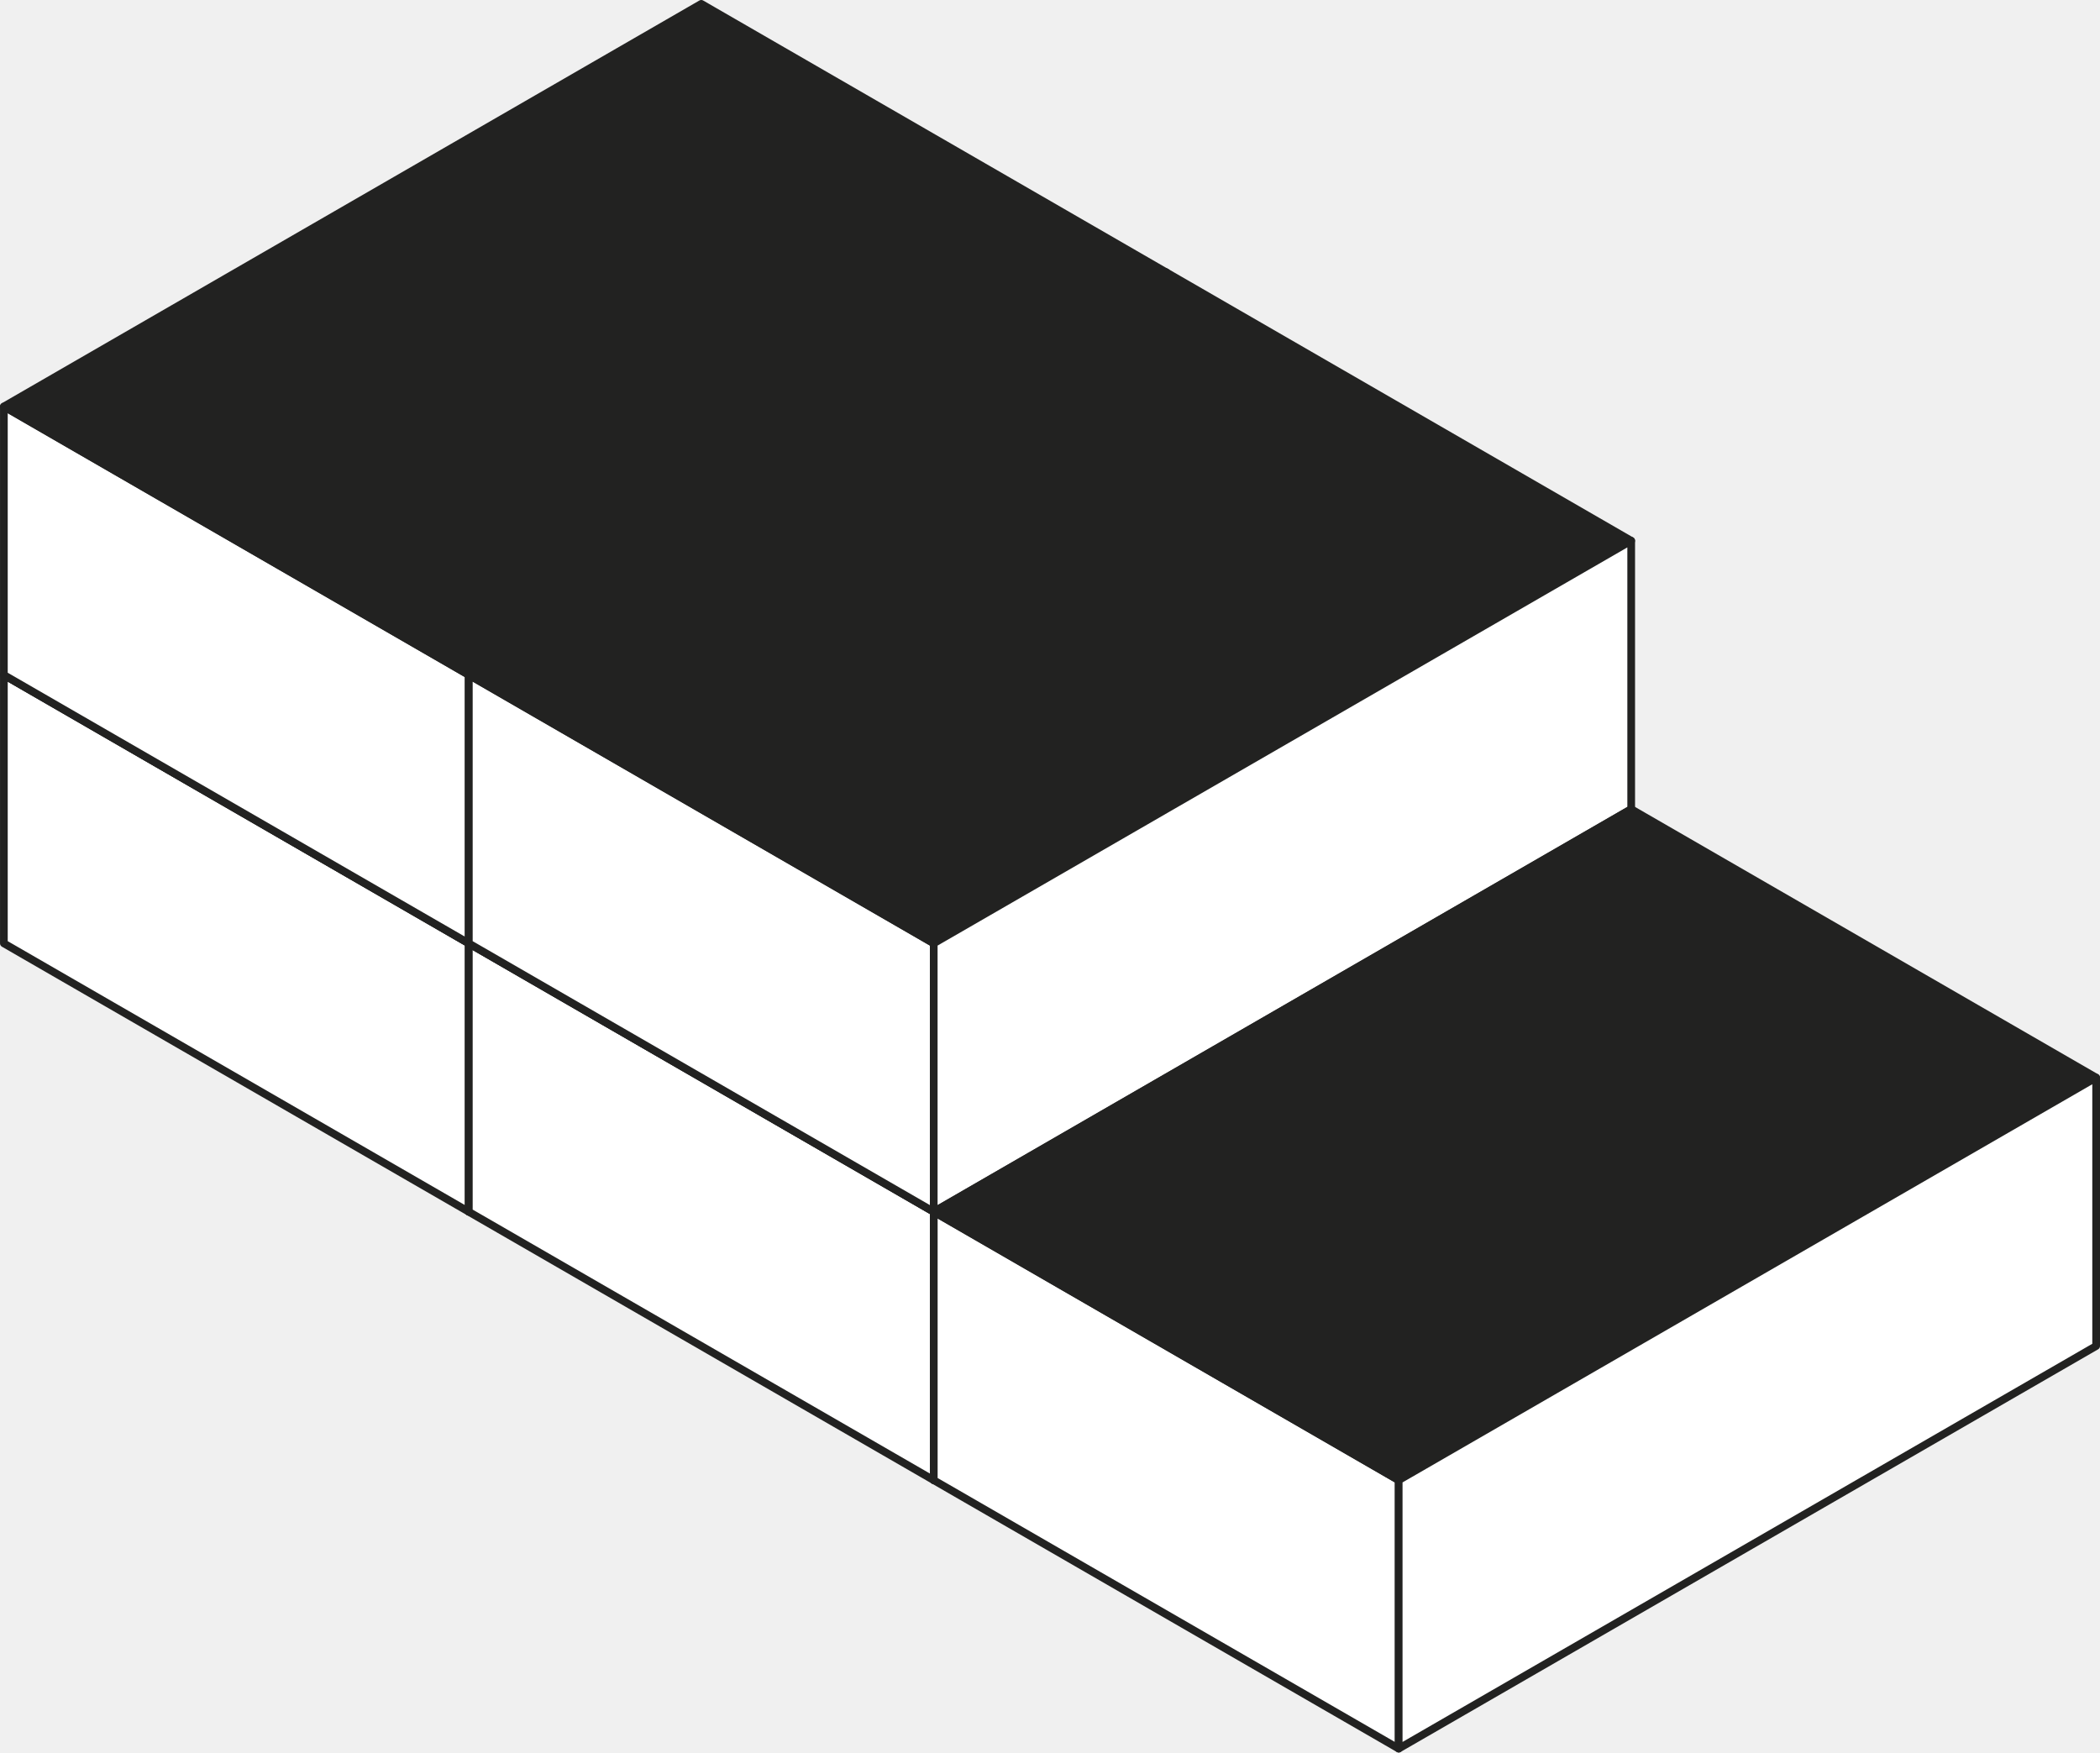
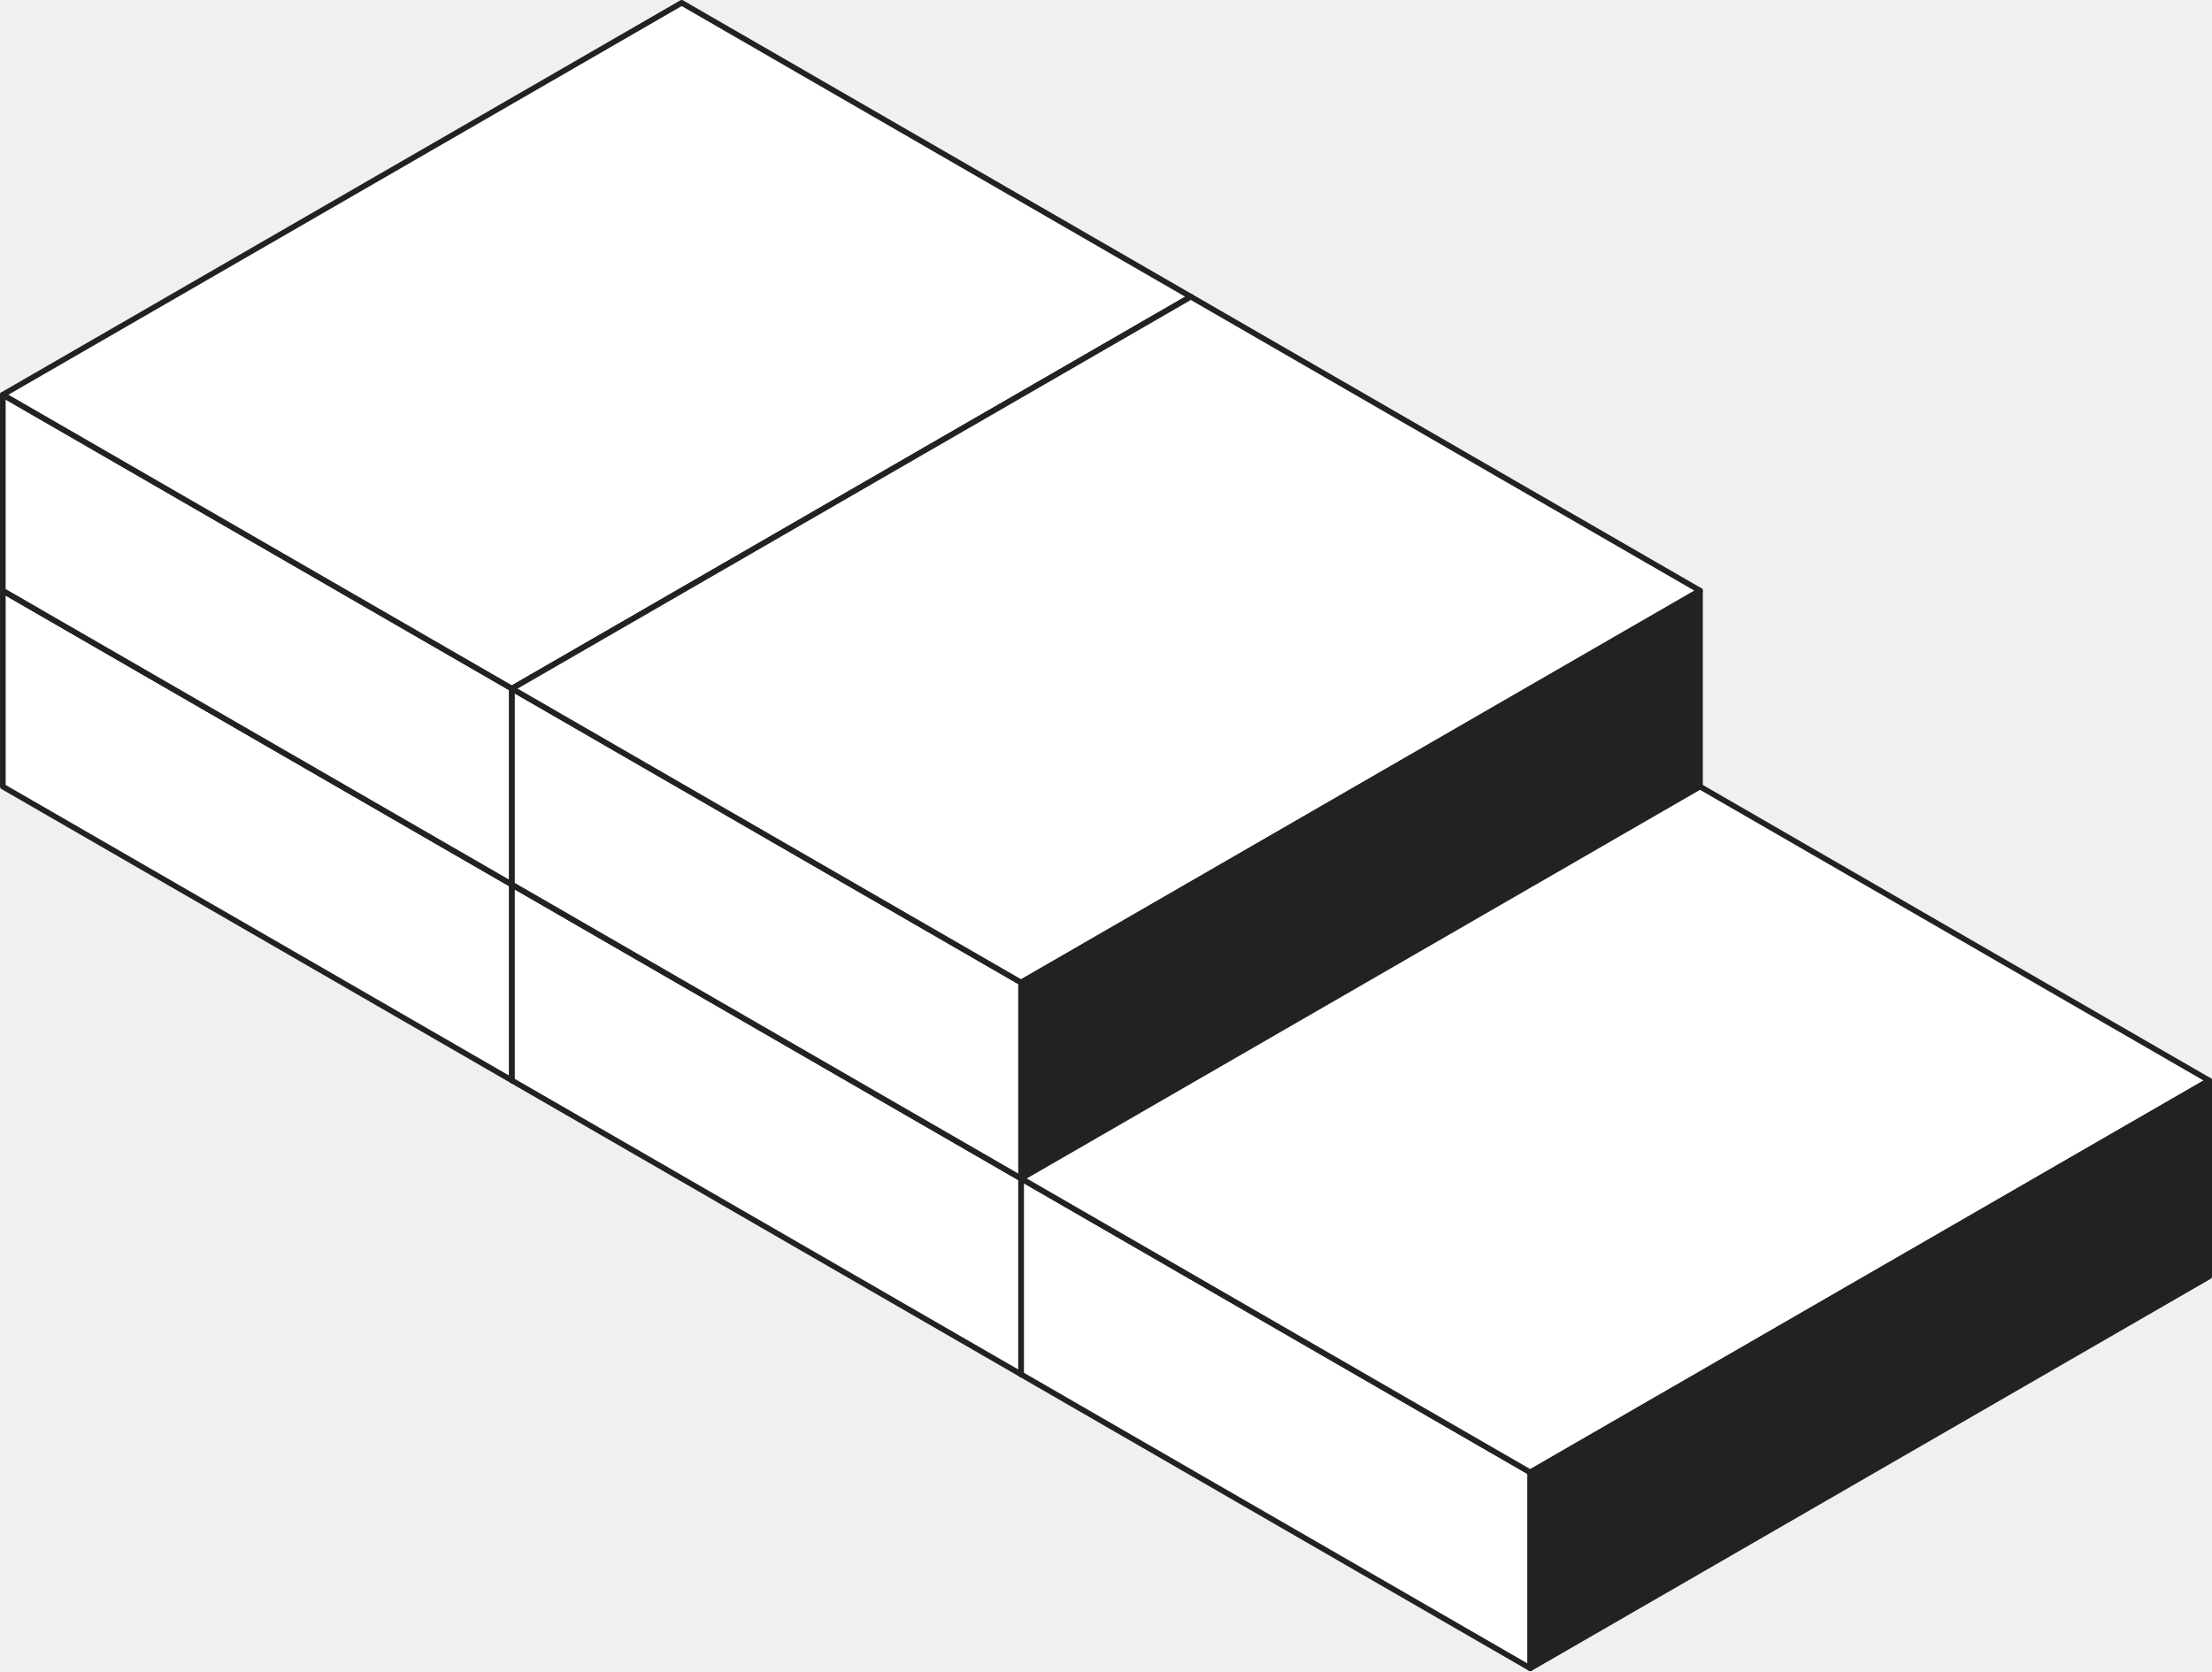
- <svg xmlns="http://www.w3.org/2000/svg" version="1.1" x="0px" y="0px" width="545.085px" height="454.902px" viewBox="0 0 545.085 454.902" style="enable-background:new 0 0 545.085 454.902;" xml:space="preserve">
+ <svg xmlns="http://www.w3.org/2000/svg" version="1.1" x="0px" y="0px" width="786.463px" height="594.252px" viewBox="0 0 786.463 594.252" style="enable-background:new 0 0 786.463 594.252;" xml:space="preserve">
  <g id="Boxes">
-     <g id="Boxes_1_">
-       <g>
-         <polygon style="fill:#FFFFFF;stroke:#222221;stroke-width:2;stroke-linecap:round;stroke-linejoin:round;stroke-miterlimit:10;" points="     121.689,314.549 1.005,244.877 1.005,175.2 121.689,244.871    " />
-         <polygon style="fill:#222221;stroke:#222221;stroke-width:2;stroke-linecap:round;stroke-linejoin:round;stroke-miterlimit:10;" points="     121.684,244.877 302.71,140.361 182.027,70.678 1,175.2    " />
-         <polygon style="fill:#FFFFFF;stroke:#222221;stroke-width:2;stroke-linecap:round;stroke-linejoin:round;stroke-miterlimit:10;" points="     121.678,314.547 121.678,244.87 302.716,140.36 302.716,210.038    " />
+     <g id="Boxes_6_">
+       <g id="Boxes_1_">
+         <g>
+           <polygon style="fill:#FFFFFF;stroke:#222221;stroke-width:2;stroke-linecap:round;stroke-linejoin:round;stroke-miterlimit:10;" points="      182.038,384.217 1.008,279.71 1.008,210.033 182.038,314.539     " />
+           <polygon style="fill:#FFFFFF;stroke:#222221;stroke-width:2;stroke-linecap:round;stroke-linejoin:round;stroke-miterlimit:10;" points="      182.033,314.545 423.404,175.193 242.375,70.675 1.003,210.033     " />
+           <polygon style="fill:#FFFFFF;stroke:#222221;stroke-width:2;stroke-linecap:round;stroke-linejoin:round;stroke-miterlimit:10;" points="      182.027,384.215 182.027,314.538 423.41,175.192 423.41,244.87     " />
+         </g>
      </g>
-       <g>
-         <polygon style="fill:#FFFFFF;stroke:#222221;stroke-width:2;stroke-linecap:round;stroke-linejoin:round;stroke-miterlimit:10;" points="     121.689,244.871 1.005,175.199 1.005,105.522 121.689,175.193    " />
-         <polygon style="fill:#222221;stroke:#222221;stroke-width:2;stroke-linecap:round;stroke-linejoin:round;stroke-miterlimit:10;" points="     121.684,175.199 302.71,70.684 182.027,1 1,105.522    " />
-         <polygon style="fill:#FFFFFF;stroke:#222221;stroke-width:2;stroke-linecap:round;stroke-linejoin:round;stroke-miterlimit:10;" points="     121.678,244.869 121.678,175.192 302.716,70.683 302.716,140.36    " />
+       <g id="Boxes_4_">
+         <g>
+           <polygon style="fill:#FFFFFF;stroke:#222221;stroke-width:2;stroke-linecap:round;stroke-linejoin:round;stroke-miterlimit:10;" points="      182.035,314.542 1.005,210.035 1.005,140.358 182.035,244.864     " />
+           <polygon style="fill:#FFFFFF;stroke:#222221;stroke-width:2;stroke-linecap:round;stroke-linejoin:round;stroke-miterlimit:10;" points="      182.03,244.87 423.4,105.518 242.372,1 1,140.358     " />
+           <polygon style="fill:#FFFFFF;stroke:#222221;stroke-width:2;stroke-linecap:round;stroke-linejoin:round;stroke-miterlimit:10;" points="      182.024,314.54 182.024,244.863 423.406,105.517 423.406,175.195     " />
+         </g>
      </g>
-       <g>
-         <polygon style="fill:#FFFFFF;stroke:#222221;stroke-width:2;stroke-linecap:round;stroke-linejoin:round;stroke-miterlimit:10;" points="     242.374,384.229 121.69,314.557 121.69,244.88 242.374,314.551    " />
-         <polygon style="fill:#222221;stroke:#222221;stroke-width:2;stroke-linecap:round;stroke-linejoin:round;stroke-miterlimit:10;" points="     242.369,314.557 423.394,210.041 302.712,140.357 121.685,244.88    " />
-         <polygon style="fill:#FFFFFF;stroke:#222221;stroke-width:2;stroke-linecap:round;stroke-linejoin:round;stroke-miterlimit:10;" points="     242.363,384.227 242.363,314.55 423.401,210.04 423.401,279.718    " />
+       <g id="Boxes_2_">
+         <g>
+           <polygon style="fill:#FFFFFF;stroke:#222221;stroke-width:2;stroke-linecap:round;stroke-linejoin:round;stroke-miterlimit:10;" points="      363.064,488.734 182.035,384.228 182.035,314.551 363.064,419.057     " />
+           <polygon style="fill:#FFFFFF;stroke:#222221;stroke-width:2;stroke-linecap:round;stroke-linejoin:round;stroke-miterlimit:10;" points="      363.06,419.062 604.43,279.711 423.402,175.192 182.029,314.551     " />
+           <polygon style="fill:#FFFFFF;stroke:#222221;stroke-width:2;stroke-linecap:round;stroke-linejoin:round;stroke-miterlimit:10;" points="      363.054,488.732 363.054,419.056 604.436,279.71 604.436,349.388     " />
+         </g>
      </g>
-       <g>
-         <polygon style="fill:#FFFFFF;stroke:#222221;stroke-width:2;stroke-linecap:round;stroke-linejoin:round;stroke-miterlimit:10;" points="     242.374,314.551 121.69,244.879 121.69,175.202 242.374,244.873    " />
-         <polygon style="fill:#222221;stroke:#222221;stroke-width:2;stroke-linecap:round;stroke-linejoin:round;stroke-miterlimit:10;" points="     242.369,244.879 423.394,140.363 302.712,70.68 121.685,175.202    " />
-         <polygon style="fill:#FFFFFF;stroke:#222221;stroke-width:2;stroke-linecap:round;stroke-linejoin:round;stroke-miterlimit:10;" points="     242.363,314.549 242.363,244.872 423.401,140.362 423.401,210.04    " />
+       <g id="Boxes_5_">
+         <g>
+           <polygon style="fill:#FFFFFF;stroke:#222221;stroke-width:2;stroke-linecap:round;stroke-linejoin:round;stroke-miterlimit:10;" points="      363.061,419.059 182.032,314.552 182.032,244.875 363.061,349.381     " />
+           <polygon style="fill:#FFFFFF;stroke:#222221;stroke-width:2;stroke-linecap:round;stroke-linejoin:round;stroke-miterlimit:10;" points="      363.057,349.387 604.426,210.036 423.398,105.517 182.026,244.875     " />
+           <polygon style="fill:#222221;stroke:#222221;stroke-width:2;stroke-linecap:round;stroke-linejoin:round;stroke-miterlimit:10;" points="      363.051,419.057 363.051,349.381 604.432,210.035 604.432,279.712     " />
+         </g>
      </g>
-       <g>
-         <polygon style="fill:#FFFFFF;stroke:#222221;stroke-width:2;stroke-linecap:round;stroke-linejoin:round;stroke-miterlimit:10;" points="     363.058,453.902 242.375,384.23 242.375,314.554 363.058,384.225    " />
-         <polygon style="fill:#222221;stroke:#222221;stroke-width:2;stroke-linecap:round;stroke-linejoin:round;stroke-miterlimit:10;" points="     363.054,384.23 544.079,279.715 423.396,210.031 242.369,314.554    " />
-         <polygon style="fill:#FFFFFF;stroke:#222221;stroke-width:2;stroke-linecap:round;stroke-linejoin:round;stroke-miterlimit:10;" points="     363.048,453.9 363.048,384.224 544.085,279.714 544.085,349.392    " />
+       <g id="Boxes_3_">
+         <g>
+           <polygon style="fill:#FFFFFF;stroke:#222221;stroke-width:2;stroke-linecap:round;stroke-linejoin:round;stroke-miterlimit:10;" points="      544.09,593.252 363.062,488.745 363.062,419.068 544.09,523.574     " />
+           <polygon style="fill:#FFFFFF;stroke:#222221;stroke-width:2;stroke-linecap:round;stroke-linejoin:round;stroke-miterlimit:10;" points="      544.086,523.58 785.457,384.229 604.428,279.71 363.056,419.068     " />
+           <polygon style="fill:#222221;stroke:#222221;stroke-width:2;stroke-linecap:round;stroke-linejoin:round;stroke-miterlimit:10;" points="      544.08,593.25 544.08,523.573 785.463,384.228 785.463,453.905     " />
+         </g>
      </g>
    </g>
  </g>
  <g id="Layer_1">
</g>
</svg>
